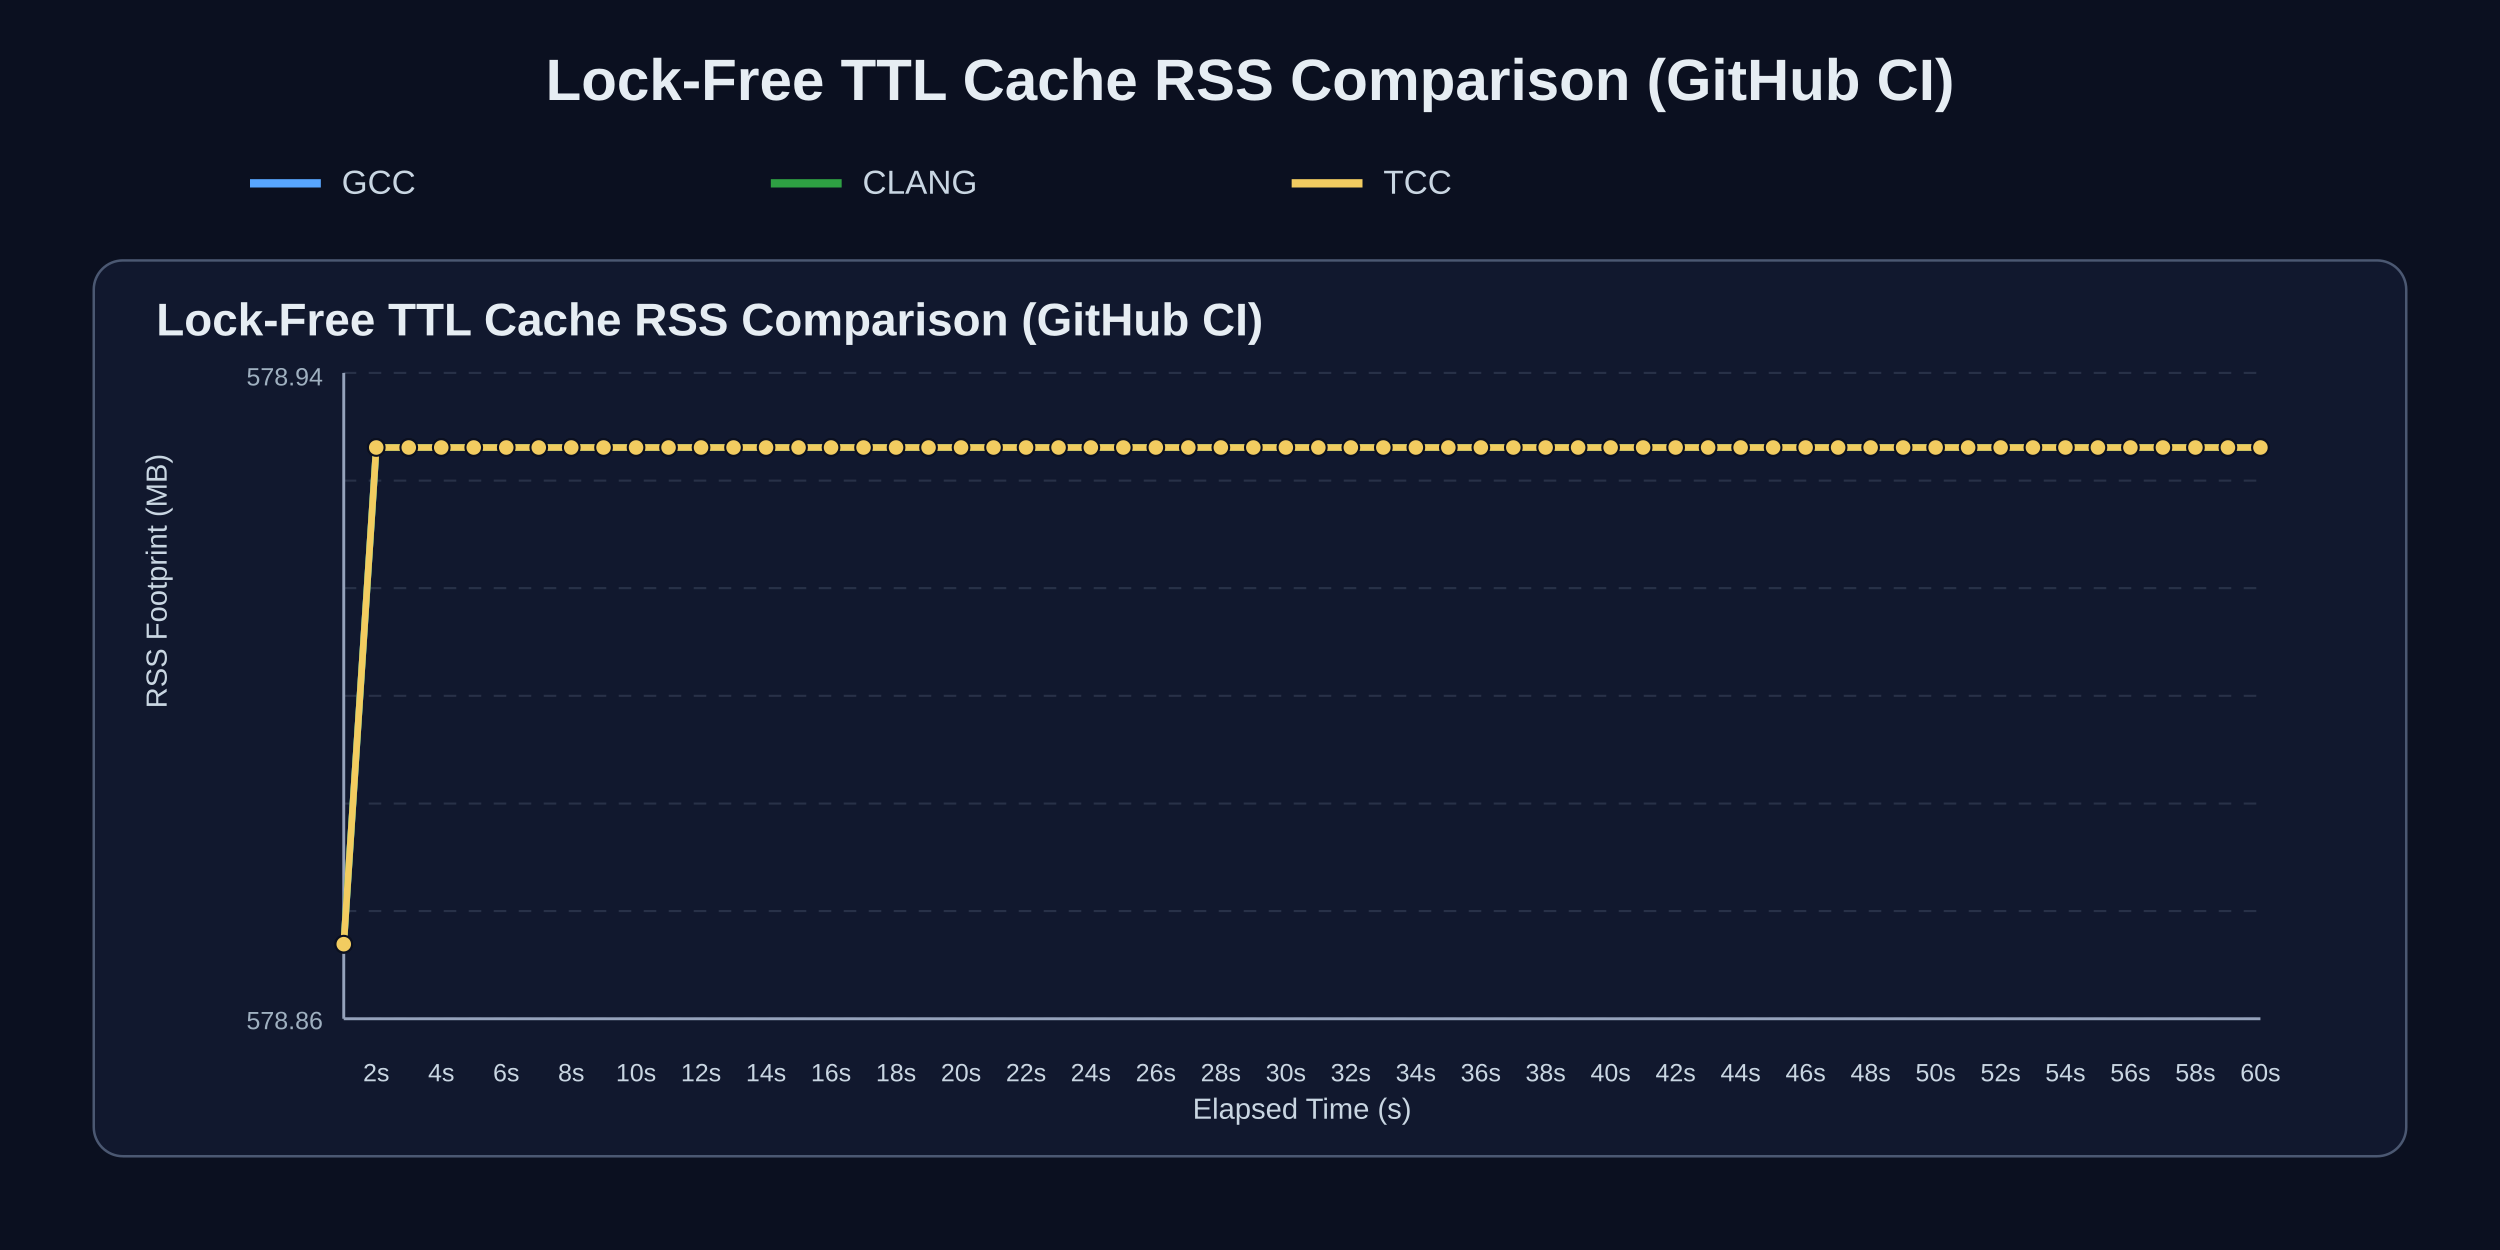
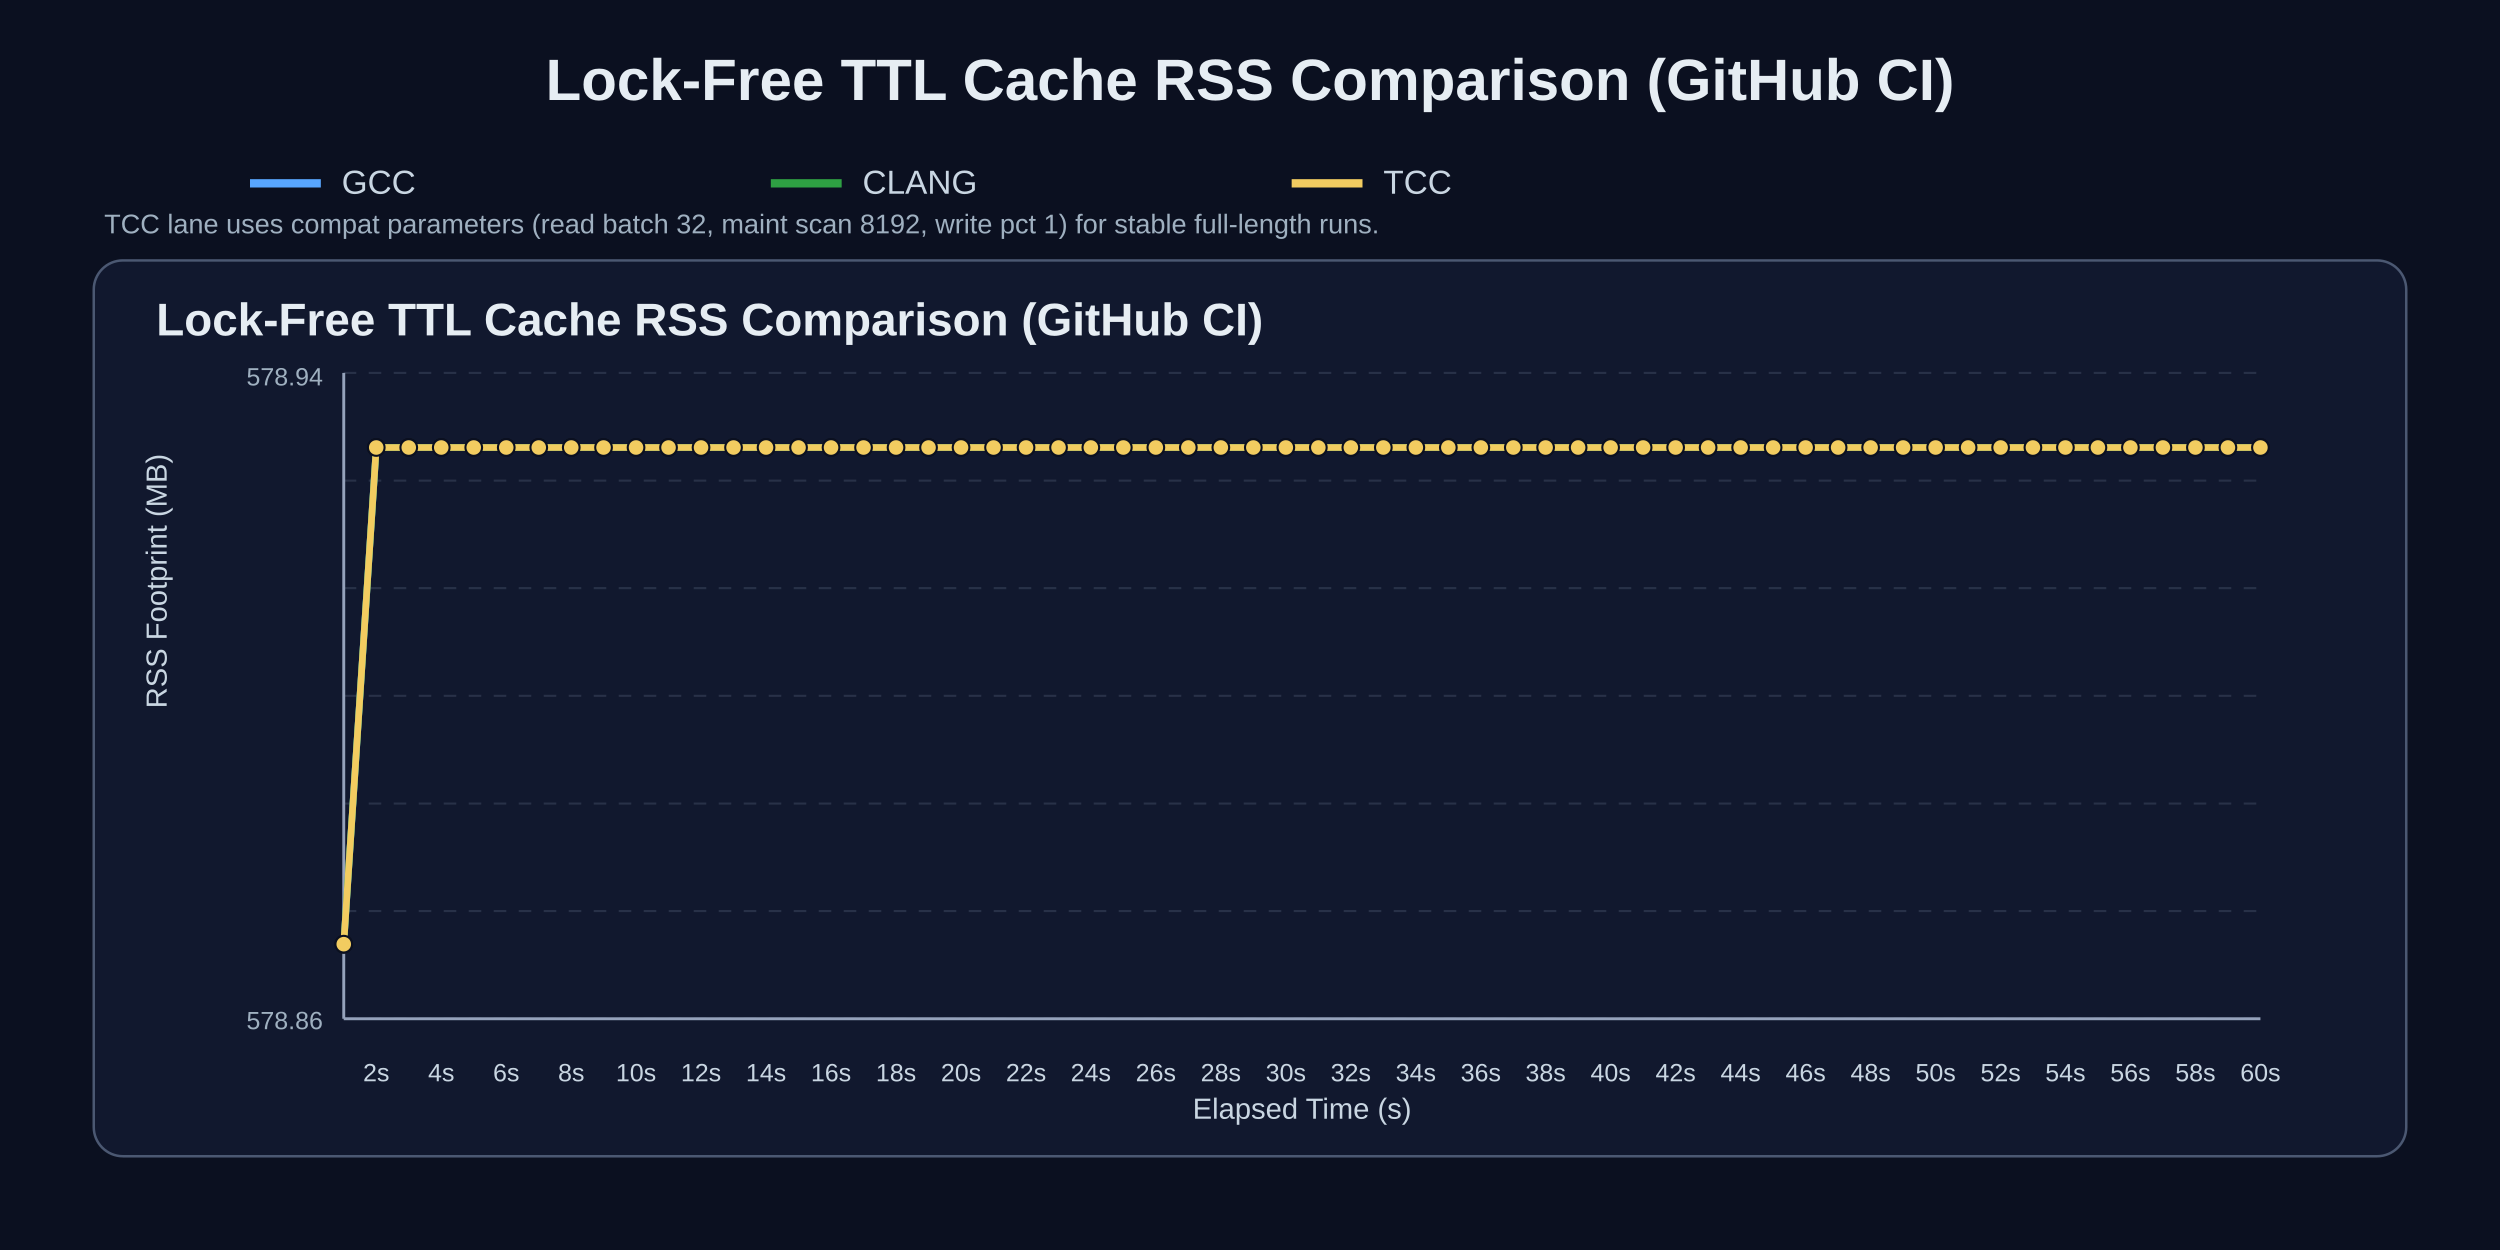
<svg xmlns="http://www.w3.org/2000/svg" width="1200" height="600" viewBox="0 0 1200 600">
  <rect width="100%" height="100%" fill="#0b1020" />
  <text x="50%" y="48" text-anchor="middle" fill="#e6edf3" font-size="28" font-family="Arial" font-weight="700">Lock-Free TTL Cache RSS Comparison (GitHub CI)</text>
  <line x1="120" y1="88" x2="154" y2="88" stroke="#58a6ff" stroke-width="4" />
  <text x="164" y="93" fill="#c9d6e2" font-size="16" font-family="Arial">GCC</text>
  <line x1="370" y1="88" x2="404" y2="88" stroke="#2ea043" stroke-width="4" />
  <text x="414" y="93" fill="#c9d6e2" font-size="16" font-family="Arial">CLANG</text>
  <line x1="620" y1="88" x2="654" y2="88" stroke="#f2cc60" stroke-width="4" />
  <text x="664" y="93" fill="#c9d6e2" font-size="16" font-family="Arial">TCC</text>
+   <text x="50" y="112" fill="#9fb0c0" font-size="13" font-family="Arial">TCC lane uses compat parameters (read batch 32, maint scan 8192, write pct 1) for stable full-length runs.</text>
  <rect x="45" y="125" width="1110" height="430" rx="14" fill="#11182e" stroke="#4b5872" stroke-width="1.2" />
  <text x="75" y="161" fill="#e6edf3" font-size="22" font-family="Arial" font-weight="700">Lock-Free TTL Cache RSS Comparison (GitHub CI)</text>
  <line x1="165" y1="179.0" x2="1085" y2="179.0" stroke="#3b465c" stroke-width="1" stroke-dasharray="6 6" opacity="0.55" />
  <line x1="165" y1="230.7" x2="1085" y2="230.7" stroke="#3b465c" stroke-width="1" stroke-dasharray="6 6" opacity="0.55" />
  <line x1="165" y1="282.3" x2="1085" y2="282.3" stroke="#3b465c" stroke-width="1" stroke-dasharray="6 6" opacity="0.55" />
  <line x1="165" y1="334.0" x2="1085" y2="334.0" stroke="#3b465c" stroke-width="1" stroke-dasharray="6 6" opacity="0.55" />
  <line x1="165" y1="385.7" x2="1085" y2="385.7" stroke="#3b465c" stroke-width="1" stroke-dasharray="6 6" opacity="0.55" />
  <line x1="165" y1="437.3" x2="1085" y2="437.3" stroke="#3b465c" stroke-width="1" stroke-dasharray="6 6" opacity="0.55" />
  <line x1="165" y1="489.0" x2="1085" y2="489.0" stroke="#3b465c" stroke-width="1" stroke-dasharray="6 6" opacity="0.55" />
  <line x1="165" y1="489" x2="1085" y2="489" stroke="#95a2bb" stroke-width="1.4" />
  <line x1="165" y1="179" x2="165" y2="489" stroke="#95a2bb" stroke-width="1.4" />
  <text x="180.6" y="519" text-anchor="middle" fill="#c9d6e2" font-size="12" font-family="Arial">2s</text>
  <text x="211.8" y="519" text-anchor="middle" fill="#c9d6e2" font-size="12" font-family="Arial">4s</text>
  <text x="243.0" y="519" text-anchor="middle" fill="#c9d6e2" font-size="12" font-family="Arial">6s</text>
  <text x="274.2" y="519" text-anchor="middle" fill="#c9d6e2" font-size="12" font-family="Arial">8s</text>
  <text x="305.3" y="519" text-anchor="middle" fill="#c9d6e2" font-size="12" font-family="Arial">10s</text>
  <text x="336.5" y="519" text-anchor="middle" fill="#c9d6e2" font-size="12" font-family="Arial">12s</text>
  <text x="367.7" y="519" text-anchor="middle" fill="#c9d6e2" font-size="12" font-family="Arial">14s</text>
  <text x="398.9" y="519" text-anchor="middle" fill="#c9d6e2" font-size="12" font-family="Arial">16s</text>
  <text x="430.1" y="519" text-anchor="middle" fill="#c9d6e2" font-size="12" font-family="Arial">18s</text>
  <text x="461.3" y="519" text-anchor="middle" fill="#c9d6e2" font-size="12" font-family="Arial">20s</text>
  <text x="492.5" y="519" text-anchor="middle" fill="#c9d6e2" font-size="12" font-family="Arial">22s</text>
  <text x="523.6" y="519" text-anchor="middle" fill="#c9d6e2" font-size="12" font-family="Arial">24s</text>
  <text x="554.8" y="519" text-anchor="middle" fill="#c9d6e2" font-size="12" font-family="Arial">26s</text>
  <text x="586.0" y="519" text-anchor="middle" fill="#c9d6e2" font-size="12" font-family="Arial">28s</text>
  <text x="617.2" y="519" text-anchor="middle" fill="#c9d6e2" font-size="12" font-family="Arial">30s</text>
  <text x="648.4" y="519" text-anchor="middle" fill="#c9d6e2" font-size="12" font-family="Arial">32s</text>
  <text x="679.6" y="519" text-anchor="middle" fill="#c9d6e2" font-size="12" font-family="Arial">34s</text>
  <text x="710.8" y="519" text-anchor="middle" fill="#c9d6e2" font-size="12" font-family="Arial">36s</text>
  <text x="741.9" y="519" text-anchor="middle" fill="#c9d6e2" font-size="12" font-family="Arial">38s</text>
  <text x="773.1" y="519" text-anchor="middle" fill="#c9d6e2" font-size="12" font-family="Arial">40s</text>
  <text x="804.3" y="519" text-anchor="middle" fill="#c9d6e2" font-size="12" font-family="Arial">42s</text>
  <text x="835.5" y="519" text-anchor="middle" fill="#c9d6e2" font-size="12" font-family="Arial">44s</text>
  <text x="866.7" y="519" text-anchor="middle" fill="#c9d6e2" font-size="12" font-family="Arial">46s</text>
  <text x="897.9" y="519" text-anchor="middle" fill="#c9d6e2" font-size="12" font-family="Arial">48s</text>
  <text x="929.1" y="519" text-anchor="middle" fill="#c9d6e2" font-size="12" font-family="Arial">50s</text>
  <text x="960.3" y="519" text-anchor="middle" fill="#c9d6e2" font-size="12" font-family="Arial">52s</text>
  <text x="991.4" y="519" text-anchor="middle" fill="#c9d6e2" font-size="12" font-family="Arial">54s</text>
  <text x="1022.6" y="519" text-anchor="middle" fill="#c9d6e2" font-size="12" font-family="Arial">56s</text>
  <text x="1053.8" y="519" text-anchor="middle" fill="#c9d6e2" font-size="12" font-family="Arial">58s</text>
  <text x="1085.0" y="519" text-anchor="middle" fill="#c9d6e2" font-size="12" font-family="Arial">60s</text>
  <text x="80" y="340.0" fill="#c9d6e2" font-size="14" font-family="Arial" transform="rotate(-90 80,340.0)">RSS Footprint (MB)</text>
  <text x="625.0" y="537" text-anchor="middle" fill="#c9d6e2" font-size="14" font-family="Arial">Elapsed Time (s)</text>
  <text x="155" y="185" text-anchor="end" fill="#9fb0c0" font-size="12" font-family="Arial">578.94</text>
  <text x="155" y="494" text-anchor="end" fill="#9fb0c0" font-size="12" font-family="Arial">578.86</text>
  <polyline points="165.0,453.2 180.6,214.8 196.2,214.8 211.8,214.8 227.4,214.8 243.0,214.8 258.6,214.8 274.2,214.8 289.7,214.8 305.3,214.8 320.9,214.8 336.5,214.8 352.1,214.8 367.7,214.8 383.3,214.8 398.9,214.8 414.5,214.8 430.1,214.8 445.7,214.8 461.3,214.8 476.9,214.8 492.5,214.8 508.1,214.8 523.6,214.8 539.2,214.8 554.8,214.8 570.4,214.8 586.0,214.8 601.6,214.8 617.2,214.8 632.8,214.8 648.4,214.8 664.0,214.8 679.6,214.8 695.2,214.8 710.8,214.8 726.4,214.8 741.9,214.8 757.5,214.8 773.1,214.8 788.7,214.8 804.3,214.8 819.9,214.8 835.5,214.8 851.1,214.8 866.7,214.8 882.3,214.8 897.9,214.8 913.5,214.8 929.1,214.8 944.7,214.8 960.3,214.8 975.8,214.8 991.4,214.8 1007.0,214.8 1022.6,214.8 1038.2,214.8 1053.8,214.8 1069.4,214.8 1085.0,214.8" fill="none" stroke="#58a6ff" stroke-width="3.2" stroke-linecap="round" stroke-linejoin="round" />
  <circle cx="165.0" cy="453.2" r="4.0" fill="#58a6ff" stroke="#0b1020" stroke-width="1" />
  <circle cx="180.6" cy="214.8" r="4.0" fill="#58a6ff" stroke="#0b1020" stroke-width="1" />
  <circle cx="196.2" cy="214.8" r="4.0" fill="#58a6ff" stroke="#0b1020" stroke-width="1" />
  <circle cx="211.8" cy="214.8" r="4.0" fill="#58a6ff" stroke="#0b1020" stroke-width="1" />
  <circle cx="227.4" cy="214.8" r="4.0" fill="#58a6ff" stroke="#0b1020" stroke-width="1" />
  <circle cx="243.0" cy="214.8" r="4.0" fill="#58a6ff" stroke="#0b1020" stroke-width="1" />
  <circle cx="258.6" cy="214.8" r="4.0" fill="#58a6ff" stroke="#0b1020" stroke-width="1" />
  <circle cx="274.2" cy="214.8" r="4.0" fill="#58a6ff" stroke="#0b1020" stroke-width="1" />
  <circle cx="289.7" cy="214.8" r="4.0" fill="#58a6ff" stroke="#0b1020" stroke-width="1" />
  <circle cx="305.3" cy="214.8" r="4.0" fill="#58a6ff" stroke="#0b1020" stroke-width="1" />
  <circle cx="320.9" cy="214.8" r="4.0" fill="#58a6ff" stroke="#0b1020" stroke-width="1" />
  <circle cx="336.5" cy="214.8" r="4.0" fill="#58a6ff" stroke="#0b1020" stroke-width="1" />
  <circle cx="352.1" cy="214.8" r="4.0" fill="#58a6ff" stroke="#0b1020" stroke-width="1" />
  <circle cx="367.7" cy="214.8" r="4.0" fill="#58a6ff" stroke="#0b1020" stroke-width="1" />
  <circle cx="383.3" cy="214.8" r="4.0" fill="#58a6ff" stroke="#0b1020" stroke-width="1" />
  <circle cx="398.9" cy="214.8" r="4.0" fill="#58a6ff" stroke="#0b1020" stroke-width="1" />
  <circle cx="414.5" cy="214.8" r="4.0" fill="#58a6ff" stroke="#0b1020" stroke-width="1" />
  <circle cx="430.1" cy="214.8" r="4.0" fill="#58a6ff" stroke="#0b1020" stroke-width="1" />
  <circle cx="445.7" cy="214.8" r="4.0" fill="#58a6ff" stroke="#0b1020" stroke-width="1" />
  <circle cx="461.3" cy="214.8" r="4.0" fill="#58a6ff" stroke="#0b1020" stroke-width="1" />
  <circle cx="476.9" cy="214.8" r="4.0" fill="#58a6ff" stroke="#0b1020" stroke-width="1" />
  <circle cx="492.5" cy="214.8" r="4.0" fill="#58a6ff" stroke="#0b1020" stroke-width="1" />
  <circle cx="508.1" cy="214.8" r="4.0" fill="#58a6ff" stroke="#0b1020" stroke-width="1" />
  <circle cx="523.6" cy="214.8" r="4.0" fill="#58a6ff" stroke="#0b1020" stroke-width="1" />
  <circle cx="539.2" cy="214.8" r="4.0" fill="#58a6ff" stroke="#0b1020" stroke-width="1" />
  <circle cx="554.8" cy="214.8" r="4.0" fill="#58a6ff" stroke="#0b1020" stroke-width="1" />
  <circle cx="570.4" cy="214.8" r="4.0" fill="#58a6ff" stroke="#0b1020" stroke-width="1" />
  <circle cx="586.0" cy="214.8" r="4.0" fill="#58a6ff" stroke="#0b1020" stroke-width="1" />
  <circle cx="601.6" cy="214.8" r="4.0" fill="#58a6ff" stroke="#0b1020" stroke-width="1" />
  <circle cx="617.2" cy="214.8" r="4.0" fill="#58a6ff" stroke="#0b1020" stroke-width="1" />
  <circle cx="632.8" cy="214.8" r="4.0" fill="#58a6ff" stroke="#0b1020" stroke-width="1" />
  <circle cx="648.4" cy="214.8" r="4.0" fill="#58a6ff" stroke="#0b1020" stroke-width="1" />
  <circle cx="664.0" cy="214.8" r="4.0" fill="#58a6ff" stroke="#0b1020" stroke-width="1" />
  <circle cx="679.6" cy="214.8" r="4.0" fill="#58a6ff" stroke="#0b1020" stroke-width="1" />
  <circle cx="695.2" cy="214.8" r="4.0" fill="#58a6ff" stroke="#0b1020" stroke-width="1" />
  <circle cx="710.8" cy="214.8" r="4.0" fill="#58a6ff" stroke="#0b1020" stroke-width="1" />
  <circle cx="726.4" cy="214.8" r="4.0" fill="#58a6ff" stroke="#0b1020" stroke-width="1" />
  <circle cx="741.9" cy="214.8" r="4.0" fill="#58a6ff" stroke="#0b1020" stroke-width="1" />
  <circle cx="757.5" cy="214.8" r="4.0" fill="#58a6ff" stroke="#0b1020" stroke-width="1" />
  <circle cx="773.1" cy="214.8" r="4.0" fill="#58a6ff" stroke="#0b1020" stroke-width="1" />
  <circle cx="788.7" cy="214.8" r="4.0" fill="#58a6ff" stroke="#0b1020" stroke-width="1" />
  <circle cx="804.3" cy="214.8" r="4.0" fill="#58a6ff" stroke="#0b1020" stroke-width="1" />
  <circle cx="819.9" cy="214.8" r="4.0" fill="#58a6ff" stroke="#0b1020" stroke-width="1" />
  <circle cx="835.5" cy="214.8" r="4.0" fill="#58a6ff" stroke="#0b1020" stroke-width="1" />
  <circle cx="851.1" cy="214.8" r="4.0" fill="#58a6ff" stroke="#0b1020" stroke-width="1" />
  <circle cx="866.7" cy="214.8" r="4.0" fill="#58a6ff" stroke="#0b1020" stroke-width="1" />
  <circle cx="882.3" cy="214.8" r="4.0" fill="#58a6ff" stroke="#0b1020" stroke-width="1" />
  <circle cx="897.9" cy="214.8" r="4.0" fill="#58a6ff" stroke="#0b1020" stroke-width="1" />
  <circle cx="913.5" cy="214.8" r="4.0" fill="#58a6ff" stroke="#0b1020" stroke-width="1" />
  <circle cx="929.1" cy="214.8" r="4.0" fill="#58a6ff" stroke="#0b1020" stroke-width="1" />
  <circle cx="944.7" cy="214.8" r="4.0" fill="#58a6ff" stroke="#0b1020" stroke-width="1" />
  <circle cx="960.3" cy="214.8" r="4.0" fill="#58a6ff" stroke="#0b1020" stroke-width="1" />
  <circle cx="975.8" cy="214.8" r="4.0" fill="#58a6ff" stroke="#0b1020" stroke-width="1" />
  <circle cx="991.4" cy="214.8" r="4.0" fill="#58a6ff" stroke="#0b1020" stroke-width="1" />
  <circle cx="1007.0" cy="214.8" r="4.0" fill="#58a6ff" stroke="#0b1020" stroke-width="1" />
  <circle cx="1022.6" cy="214.8" r="4.0" fill="#58a6ff" stroke="#0b1020" stroke-width="1" />
  <circle cx="1038.2" cy="214.8" r="4.0" fill="#58a6ff" stroke="#0b1020" stroke-width="1" />
  <circle cx="1053.8" cy="214.8" r="4.0" fill="#58a6ff" stroke="#0b1020" stroke-width="1" />
  <circle cx="1069.4" cy="214.8" r="4.0" fill="#58a6ff" stroke="#0b1020" stroke-width="1" />
  <circle cx="1085.0" cy="214.8" r="4.0" fill="#58a6ff" stroke="#0b1020" stroke-width="1" />
  <polyline points="165.0,453.2 180.6,214.8 196.2,214.8 211.8,214.8 227.4,214.8 243.0,214.8 258.6,214.8 274.2,214.8 289.7,214.8 305.3,214.8 320.9,214.8 336.5,214.8 352.1,214.8 367.7,214.8 383.3,214.8 398.9,214.8 414.5,214.8 430.1,214.8 445.7,214.8 461.3,214.8 476.9,214.8 492.5,214.8 508.1,214.8 523.6,214.8 539.2,214.8 554.8,214.8 570.4,214.8 586.0,214.8 601.6,214.8 617.2,214.8 632.8,214.8 648.4,214.8 664.0,214.8 679.6,214.8 695.2,214.8 710.8,214.8 726.4,214.8 741.9,214.8 757.5,214.8 773.1,214.8 788.7,214.8 804.3,214.8 819.9,214.8 835.5,214.8 851.1,214.8 866.7,214.8 882.3,214.8 897.9,214.8 913.5,214.8 929.1,214.8 944.7,214.8 960.3,214.8 975.8,214.8 991.4,214.8 1007.0,214.8 1022.6,214.8 1038.2,214.8 1053.8,214.8 1069.4,214.8 1085.0,214.8" fill="none" stroke="#2ea043" stroke-width="3.2" stroke-linecap="round" stroke-linejoin="round" />
  <circle cx="165.0" cy="453.2" r="4.0" fill="#2ea043" stroke="#0b1020" stroke-width="1" />
  <circle cx="180.6" cy="214.8" r="4.0" fill="#2ea043" stroke="#0b1020" stroke-width="1" />
  <circle cx="196.2" cy="214.8" r="4.0" fill="#2ea043" stroke="#0b1020" stroke-width="1" />
  <circle cx="211.8" cy="214.8" r="4.0" fill="#2ea043" stroke="#0b1020" stroke-width="1" />
  <circle cx="227.4" cy="214.8" r="4.0" fill="#2ea043" stroke="#0b1020" stroke-width="1" />
  <circle cx="243.0" cy="214.8" r="4.0" fill="#2ea043" stroke="#0b1020" stroke-width="1" />
  <circle cx="258.6" cy="214.8" r="4.0" fill="#2ea043" stroke="#0b1020" stroke-width="1" />
  <circle cx="274.2" cy="214.8" r="4.0" fill="#2ea043" stroke="#0b1020" stroke-width="1" />
  <circle cx="289.7" cy="214.8" r="4.0" fill="#2ea043" stroke="#0b1020" stroke-width="1" />
  <circle cx="305.3" cy="214.8" r="4.0" fill="#2ea043" stroke="#0b1020" stroke-width="1" />
  <circle cx="320.9" cy="214.8" r="4.0" fill="#2ea043" stroke="#0b1020" stroke-width="1" />
  <circle cx="336.5" cy="214.8" r="4.0" fill="#2ea043" stroke="#0b1020" stroke-width="1" />
  <circle cx="352.1" cy="214.8" r="4.0" fill="#2ea043" stroke="#0b1020" stroke-width="1" />
  <circle cx="367.7" cy="214.8" r="4.0" fill="#2ea043" stroke="#0b1020" stroke-width="1" />
  <circle cx="383.3" cy="214.8" r="4.0" fill="#2ea043" stroke="#0b1020" stroke-width="1" />
  <circle cx="398.9" cy="214.8" r="4.0" fill="#2ea043" stroke="#0b1020" stroke-width="1" />
  <circle cx="414.5" cy="214.8" r="4.0" fill="#2ea043" stroke="#0b1020" stroke-width="1" />
  <circle cx="430.1" cy="214.8" r="4.0" fill="#2ea043" stroke="#0b1020" stroke-width="1" />
  <circle cx="445.7" cy="214.8" r="4.0" fill="#2ea043" stroke="#0b1020" stroke-width="1" />
  <circle cx="461.3" cy="214.8" r="4.0" fill="#2ea043" stroke="#0b1020" stroke-width="1" />
  <circle cx="476.9" cy="214.8" r="4.0" fill="#2ea043" stroke="#0b1020" stroke-width="1" />
  <circle cx="492.5" cy="214.8" r="4.0" fill="#2ea043" stroke="#0b1020" stroke-width="1" />
  <circle cx="508.1" cy="214.8" r="4.0" fill="#2ea043" stroke="#0b1020" stroke-width="1" />
  <circle cx="523.6" cy="214.8" r="4.0" fill="#2ea043" stroke="#0b1020" stroke-width="1" />
  <circle cx="539.2" cy="214.8" r="4.0" fill="#2ea043" stroke="#0b1020" stroke-width="1" />
  <circle cx="554.8" cy="214.8" r="4.0" fill="#2ea043" stroke="#0b1020" stroke-width="1" />
  <circle cx="570.4" cy="214.8" r="4.0" fill="#2ea043" stroke="#0b1020" stroke-width="1" />
  <circle cx="586.0" cy="214.8" r="4.0" fill="#2ea043" stroke="#0b1020" stroke-width="1" />
  <circle cx="601.6" cy="214.8" r="4.0" fill="#2ea043" stroke="#0b1020" stroke-width="1" />
  <circle cx="617.2" cy="214.8" r="4.0" fill="#2ea043" stroke="#0b1020" stroke-width="1" />
  <circle cx="632.8" cy="214.8" r="4.0" fill="#2ea043" stroke="#0b1020" stroke-width="1" />
  <circle cx="648.4" cy="214.8" r="4.0" fill="#2ea043" stroke="#0b1020" stroke-width="1" />
  <circle cx="664.0" cy="214.8" r="4.0" fill="#2ea043" stroke="#0b1020" stroke-width="1" />
  <circle cx="679.6" cy="214.8" r="4.0" fill="#2ea043" stroke="#0b1020" stroke-width="1" />
  <circle cx="695.2" cy="214.8" r="4.0" fill="#2ea043" stroke="#0b1020" stroke-width="1" />
  <circle cx="710.8" cy="214.8" r="4.0" fill="#2ea043" stroke="#0b1020" stroke-width="1" />
  <circle cx="726.4" cy="214.8" r="4.0" fill="#2ea043" stroke="#0b1020" stroke-width="1" />
  <circle cx="741.9" cy="214.8" r="4.0" fill="#2ea043" stroke="#0b1020" stroke-width="1" />
  <circle cx="757.5" cy="214.8" r="4.0" fill="#2ea043" stroke="#0b1020" stroke-width="1" />
  <circle cx="773.1" cy="214.8" r="4.0" fill="#2ea043" stroke="#0b1020" stroke-width="1" />
  <circle cx="788.7" cy="214.8" r="4.0" fill="#2ea043" stroke="#0b1020" stroke-width="1" />
  <circle cx="804.3" cy="214.8" r="4.0" fill="#2ea043" stroke="#0b1020" stroke-width="1" />
  <circle cx="819.9" cy="214.8" r="4.0" fill="#2ea043" stroke="#0b1020" stroke-width="1" />
  <circle cx="835.5" cy="214.8" r="4.0" fill="#2ea043" stroke="#0b1020" stroke-width="1" />
  <circle cx="851.1" cy="214.8" r="4.0" fill="#2ea043" stroke="#0b1020" stroke-width="1" />
  <circle cx="866.7" cy="214.8" r="4.0" fill="#2ea043" stroke="#0b1020" stroke-width="1" />
  <circle cx="882.3" cy="214.8" r="4.0" fill="#2ea043" stroke="#0b1020" stroke-width="1" />
  <circle cx="897.9" cy="214.8" r="4.0" fill="#2ea043" stroke="#0b1020" stroke-width="1" />
  <circle cx="913.5" cy="214.8" r="4.0" fill="#2ea043" stroke="#0b1020" stroke-width="1" />
  <circle cx="929.1" cy="214.8" r="4.0" fill="#2ea043" stroke="#0b1020" stroke-width="1" />
  <circle cx="944.7" cy="214.8" r="4.0" fill="#2ea043" stroke="#0b1020" stroke-width="1" />
  <circle cx="960.3" cy="214.8" r="4.0" fill="#2ea043" stroke="#0b1020" stroke-width="1" />
  <circle cx="975.8" cy="214.8" r="4.0" fill="#2ea043" stroke="#0b1020" stroke-width="1" />
  <circle cx="991.4" cy="214.8" r="4.0" fill="#2ea043" stroke="#0b1020" stroke-width="1" />
  <circle cx="1007.0" cy="214.8" r="4.0" fill="#2ea043" stroke="#0b1020" stroke-width="1" />
  <circle cx="1022.6" cy="214.8" r="4.0" fill="#2ea043" stroke="#0b1020" stroke-width="1" />
  <circle cx="1038.2" cy="214.8" r="4.0" fill="#2ea043" stroke="#0b1020" stroke-width="1" />
  <circle cx="1053.8" cy="214.8" r="4.0" fill="#2ea043" stroke="#0b1020" stroke-width="1" />
  <circle cx="1069.4" cy="214.8" r="4.0" fill="#2ea043" stroke="#0b1020" stroke-width="1" />
  <circle cx="1085.0" cy="214.8" r="4.0" fill="#2ea043" stroke="#0b1020" stroke-width="1" />
  <polyline points="165.0,453.2 180.6,214.8 196.2,214.8 211.8,214.8 227.4,214.8 243.0,214.8 258.6,214.8 274.2,214.8 289.7,214.8 305.3,214.8 320.9,214.8 336.5,214.8 352.1,214.8 367.7,214.8 383.3,214.8 398.9,214.8 414.5,214.8 430.1,214.8 445.7,214.8 461.3,214.8 476.9,214.8 492.5,214.8 508.1,214.8 523.6,214.8 539.2,214.8 554.8,214.8 570.4,214.8 586.0,214.8 601.6,214.8 617.2,214.8 632.8,214.8 648.4,214.8 664.0,214.8 679.6,214.8 695.2,214.8 710.8,214.8 726.4,214.8 741.9,214.8 757.5,214.8 773.1,214.8 788.7,214.8 804.3,214.8 819.9,214.8 835.5,214.8 851.1,214.8 866.7,214.8 882.3,214.8 897.9,214.8 913.5,214.8 929.1,214.8 944.7,214.8 960.3,214.8 975.8,214.8 991.4,214.8 1007.0,214.8 1022.6,214.8 1038.2,214.8 1053.8,214.8 1069.4,214.8 1085.0,214.8" fill="none" stroke="#f2cc60" stroke-width="3.2" stroke-linecap="round" stroke-linejoin="round" />
  <circle cx="165.0" cy="453.2" r="4.0" fill="#f2cc60" stroke="#0b1020" stroke-width="1" />
  <circle cx="180.6" cy="214.8" r="4.0" fill="#f2cc60" stroke="#0b1020" stroke-width="1" />
  <circle cx="196.2" cy="214.8" r="4.0" fill="#f2cc60" stroke="#0b1020" stroke-width="1" />
  <circle cx="211.8" cy="214.8" r="4.0" fill="#f2cc60" stroke="#0b1020" stroke-width="1" />
  <circle cx="227.4" cy="214.8" r="4.0" fill="#f2cc60" stroke="#0b1020" stroke-width="1" />
  <circle cx="243.0" cy="214.8" r="4.0" fill="#f2cc60" stroke="#0b1020" stroke-width="1" />
  <circle cx="258.6" cy="214.8" r="4.0" fill="#f2cc60" stroke="#0b1020" stroke-width="1" />
  <circle cx="274.2" cy="214.8" r="4.0" fill="#f2cc60" stroke="#0b1020" stroke-width="1" />
  <circle cx="289.7" cy="214.8" r="4.0" fill="#f2cc60" stroke="#0b1020" stroke-width="1" />
  <circle cx="305.3" cy="214.8" r="4.0" fill="#f2cc60" stroke="#0b1020" stroke-width="1" />
  <circle cx="320.9" cy="214.8" r="4.0" fill="#f2cc60" stroke="#0b1020" stroke-width="1" />
  <circle cx="336.5" cy="214.8" r="4.0" fill="#f2cc60" stroke="#0b1020" stroke-width="1" />
  <circle cx="352.1" cy="214.8" r="4.0" fill="#f2cc60" stroke="#0b1020" stroke-width="1" />
  <circle cx="367.7" cy="214.8" r="4.0" fill="#f2cc60" stroke="#0b1020" stroke-width="1" />
  <circle cx="383.3" cy="214.8" r="4.0" fill="#f2cc60" stroke="#0b1020" stroke-width="1" />
  <circle cx="398.9" cy="214.8" r="4.0" fill="#f2cc60" stroke="#0b1020" stroke-width="1" />
  <circle cx="414.5" cy="214.8" r="4.0" fill="#f2cc60" stroke="#0b1020" stroke-width="1" />
  <circle cx="430.1" cy="214.8" r="4.0" fill="#f2cc60" stroke="#0b1020" stroke-width="1" />
  <circle cx="445.7" cy="214.8" r="4.0" fill="#f2cc60" stroke="#0b1020" stroke-width="1" />
  <circle cx="461.3" cy="214.8" r="4.0" fill="#f2cc60" stroke="#0b1020" stroke-width="1" />
  <circle cx="476.9" cy="214.8" r="4.0" fill="#f2cc60" stroke="#0b1020" stroke-width="1" />
  <circle cx="492.5" cy="214.8" r="4.0" fill="#f2cc60" stroke="#0b1020" stroke-width="1" />
  <circle cx="508.1" cy="214.8" r="4.0" fill="#f2cc60" stroke="#0b1020" stroke-width="1" />
  <circle cx="523.6" cy="214.8" r="4.0" fill="#f2cc60" stroke="#0b1020" stroke-width="1" />
  <circle cx="539.2" cy="214.8" r="4.0" fill="#f2cc60" stroke="#0b1020" stroke-width="1" />
  <circle cx="554.8" cy="214.8" r="4.0" fill="#f2cc60" stroke="#0b1020" stroke-width="1" />
  <circle cx="570.4" cy="214.8" r="4.0" fill="#f2cc60" stroke="#0b1020" stroke-width="1" />
  <circle cx="586.0" cy="214.8" r="4.0" fill="#f2cc60" stroke="#0b1020" stroke-width="1" />
  <circle cx="601.6" cy="214.8" r="4.0" fill="#f2cc60" stroke="#0b1020" stroke-width="1" />
  <circle cx="617.2" cy="214.8" r="4.0" fill="#f2cc60" stroke="#0b1020" stroke-width="1" />
  <circle cx="632.8" cy="214.8" r="4.0" fill="#f2cc60" stroke="#0b1020" stroke-width="1" />
  <circle cx="648.4" cy="214.8" r="4.0" fill="#f2cc60" stroke="#0b1020" stroke-width="1" />
  <circle cx="664.0" cy="214.8" r="4.0" fill="#f2cc60" stroke="#0b1020" stroke-width="1" />
  <circle cx="679.6" cy="214.8" r="4.0" fill="#f2cc60" stroke="#0b1020" stroke-width="1" />
  <circle cx="695.2" cy="214.8" r="4.0" fill="#f2cc60" stroke="#0b1020" stroke-width="1" />
  <circle cx="710.8" cy="214.8" r="4.0" fill="#f2cc60" stroke="#0b1020" stroke-width="1" />
  <circle cx="726.4" cy="214.8" r="4.0" fill="#f2cc60" stroke="#0b1020" stroke-width="1" />
  <circle cx="741.9" cy="214.8" r="4.0" fill="#f2cc60" stroke="#0b1020" stroke-width="1" />
  <circle cx="757.5" cy="214.8" r="4.0" fill="#f2cc60" stroke="#0b1020" stroke-width="1" />
  <circle cx="773.1" cy="214.8" r="4.0" fill="#f2cc60" stroke="#0b1020" stroke-width="1" />
  <circle cx="788.7" cy="214.8" r="4.0" fill="#f2cc60" stroke="#0b1020" stroke-width="1" />
  <circle cx="804.3" cy="214.8" r="4.0" fill="#f2cc60" stroke="#0b1020" stroke-width="1" />
  <circle cx="819.9" cy="214.8" r="4.0" fill="#f2cc60" stroke="#0b1020" stroke-width="1" />
  <circle cx="835.5" cy="214.8" r="4.0" fill="#f2cc60" stroke="#0b1020" stroke-width="1" />
  <circle cx="851.1" cy="214.8" r="4.0" fill="#f2cc60" stroke="#0b1020" stroke-width="1" />
  <circle cx="866.7" cy="214.8" r="4.0" fill="#f2cc60" stroke="#0b1020" stroke-width="1" />
  <circle cx="882.3" cy="214.8" r="4.0" fill="#f2cc60" stroke="#0b1020" stroke-width="1" />
  <circle cx="897.9" cy="214.8" r="4.0" fill="#f2cc60" stroke="#0b1020" stroke-width="1" />
  <circle cx="913.5" cy="214.8" r="4.0" fill="#f2cc60" stroke="#0b1020" stroke-width="1" />
  <circle cx="929.1" cy="214.8" r="4.0" fill="#f2cc60" stroke="#0b1020" stroke-width="1" />
  <circle cx="944.7" cy="214.8" r="4.0" fill="#f2cc60" stroke="#0b1020" stroke-width="1" />
  <circle cx="960.3" cy="214.8" r="4.0" fill="#f2cc60" stroke="#0b1020" stroke-width="1" />
  <circle cx="975.8" cy="214.8" r="4.0" fill="#f2cc60" stroke="#0b1020" stroke-width="1" />
  <circle cx="991.4" cy="214.8" r="4.0" fill="#f2cc60" stroke="#0b1020" stroke-width="1" />
  <circle cx="1007.0" cy="214.8" r="4.0" fill="#f2cc60" stroke="#0b1020" stroke-width="1" />
  <circle cx="1022.6" cy="214.8" r="4.0" fill="#f2cc60" stroke="#0b1020" stroke-width="1" />
  <circle cx="1038.2" cy="214.8" r="4.0" fill="#f2cc60" stroke="#0b1020" stroke-width="1" />
  <circle cx="1053.8" cy="214.8" r="4.0" fill="#f2cc60" stroke="#0b1020" stroke-width="1" />
  <circle cx="1069.4" cy="214.8" r="4.0" fill="#f2cc60" stroke="#0b1020" stroke-width="1" />
  <circle cx="1085.0" cy="214.8" r="4.0" fill="#f2cc60" stroke="#0b1020" stroke-width="1" />
</svg>
